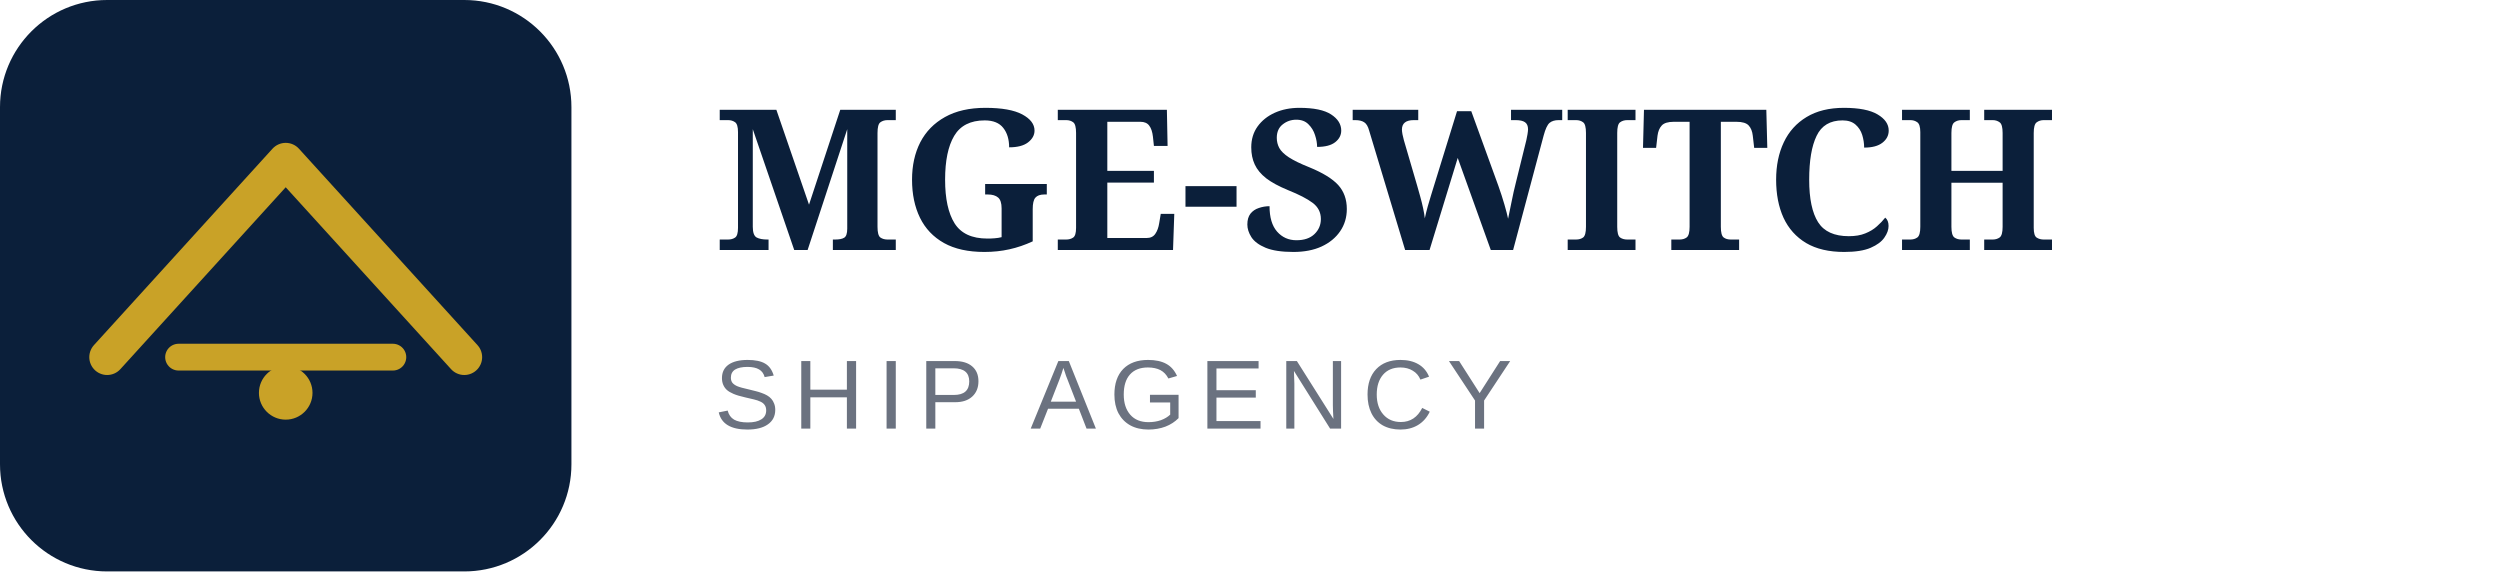
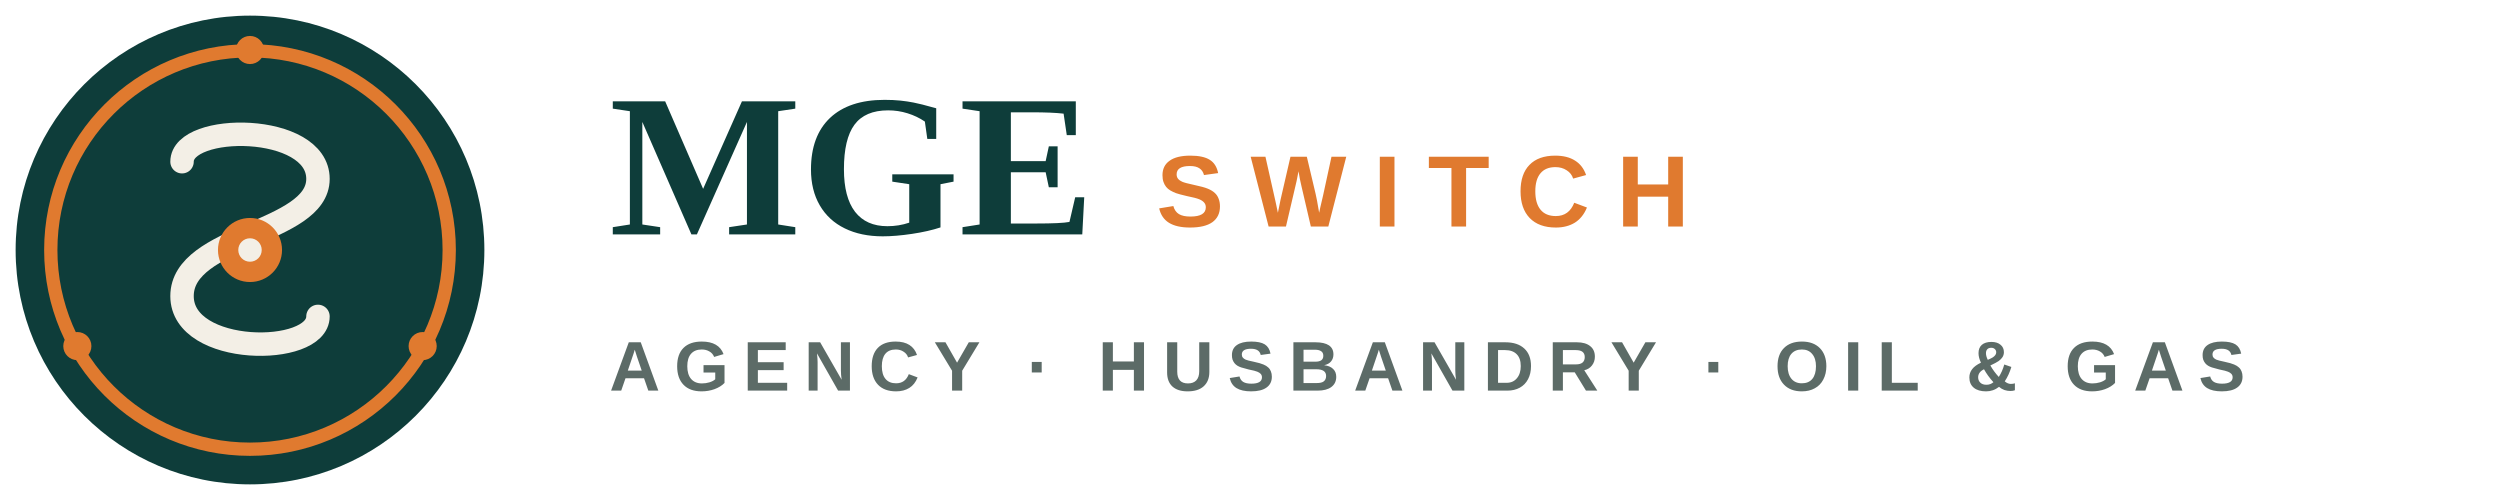
- <svg xmlns="http://www.w3.org/2000/svg" viewBox="0 0 280 64" fill="none">
-   <rect width="64" height="64" rx="12" fill="#0B1F3A" />
-   <path d="M12 40 L32 18 L52 40" stroke="#C9A227" stroke-width="4" stroke-linecap="round" stroke-linejoin="round" />
-   <path d="M20 40 H44" stroke="#C9A227" stroke-width="3" stroke-linecap="round" />
-   <circle cx="32" cy="44" r="3" fill="#C9A227" />
-   <text x="80" y="28" fill="#0B1F3A" font-family="Georgia, serif" font-size="22" font-weight="700">MGE-SWITCH</text>
-   <text x="80" y="48" fill="#6B7280" font-family="Arial, sans-serif" font-size="11" letter-spacing="1.5">SHIP AGENCY</text>
+ <svg xmlns="http://www.w3.org/2000/svg" viewBox="0 0 320 64" fill="none">
+   <circle cx="32" cy="32" r="30" fill="#0E3D3A" />
+   <circle cx="32" cy="32" r="25.5" fill="none" stroke="#E07A2F" stroke-width="1.7" />
+   <circle cx="32" cy="6.4" r="1.8" fill="#E07A2F" />
+   <circle cx="54.1" cy="44.3" r="1.8" fill="#E07A2F" />
+   <circle cx="9.9" cy="44.3" r="1.8" fill="#E07A2F" />
+   <path d="M23.3 20.7 C23.3 15.7 40.7 15.7 40.7 22.9 C40.7 29.9 23.3 30.1 23.3 37.9 C23.3 45.6 40.7 45.6 40.7 40.5" fill="none" stroke="#F3EFE6" stroke-width="3" stroke-linecap="round" />
+   <circle cx="32" cy="32" r="4.1" fill="#E07A2F" />
+   <circle cx="32" cy="32" r="1.5" fill="#F3EFE6" />
+   <text x="78" y="30" fill="#0E3D3A" font-family="Georgia, 'Times New Roman', serif" font-size="26" font-weight="700">MGE</text>
+   <text x="148" y="29" fill="#E07A2F" font-family="Arial, Helvetica, sans-serif" font-size="13" font-weight="700" letter-spacing="3.4">SWITCH</text>
+   <text x="78" y="50" fill="#5C6B67" font-family="Arial, Helvetica, sans-serif" font-size="9" font-weight="600" letter-spacing="1.8">AGENCY · HUSBANDRY · OIL &amp; GAS</text>
</svg>
